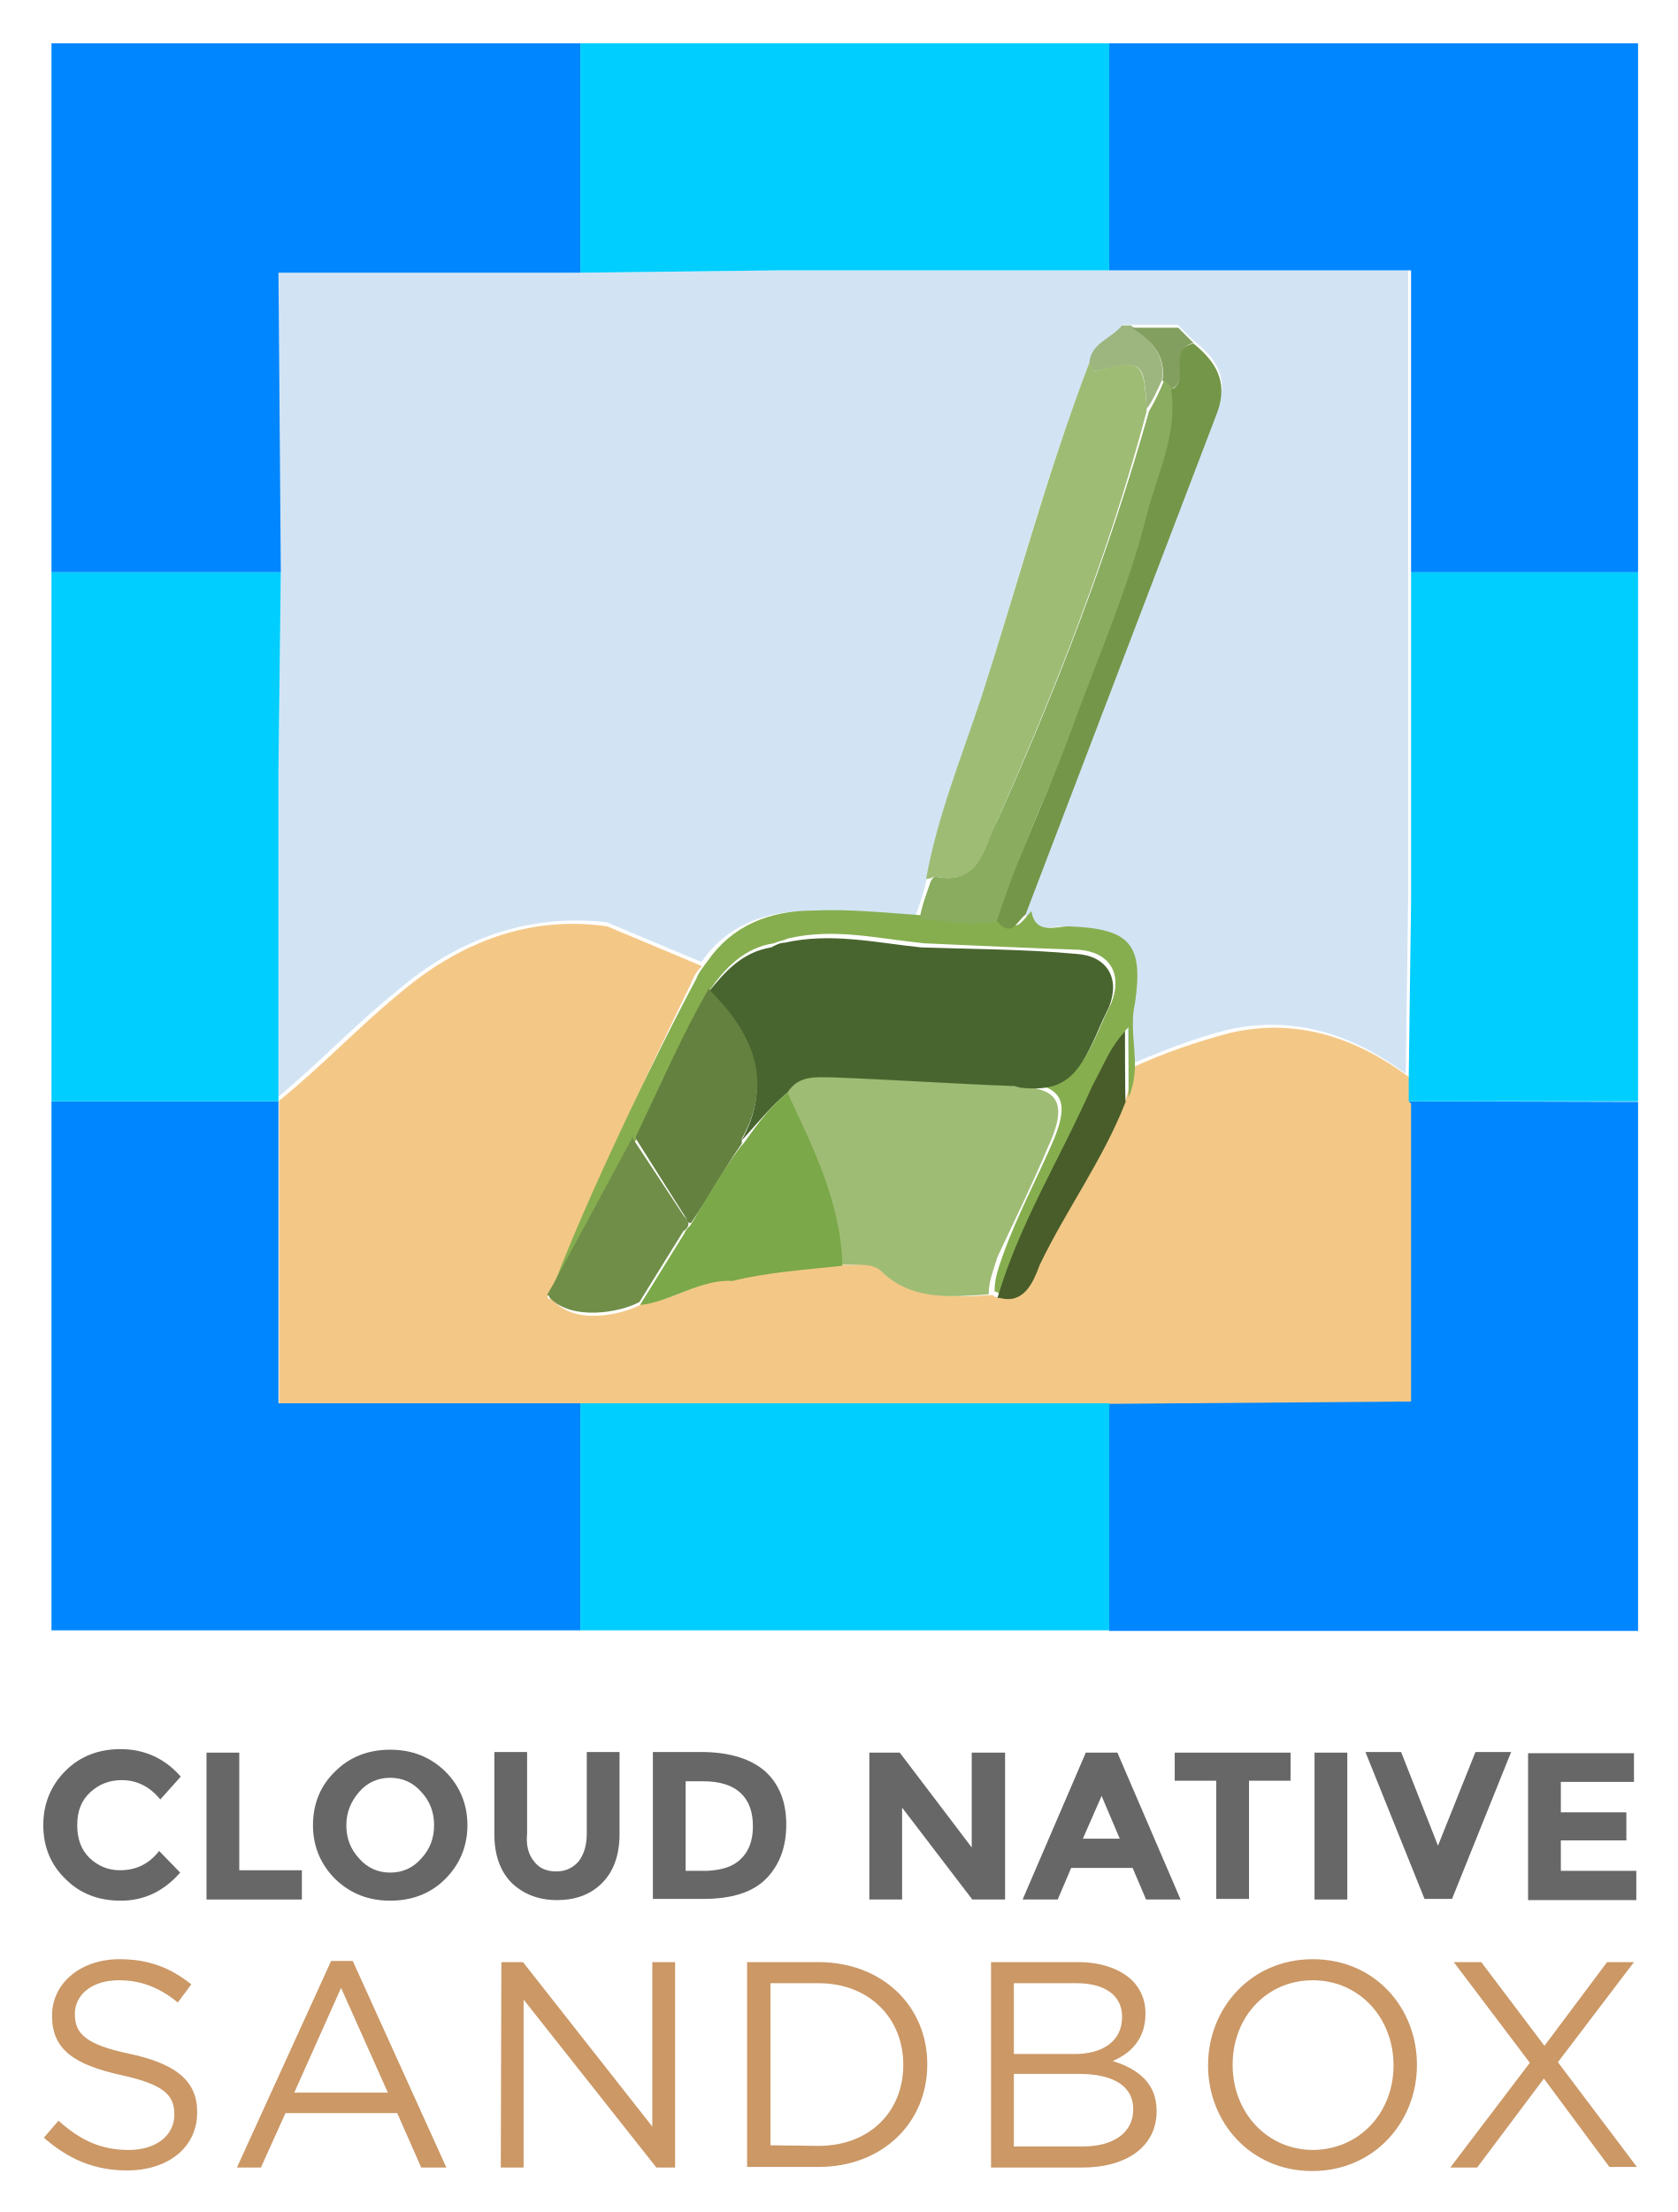
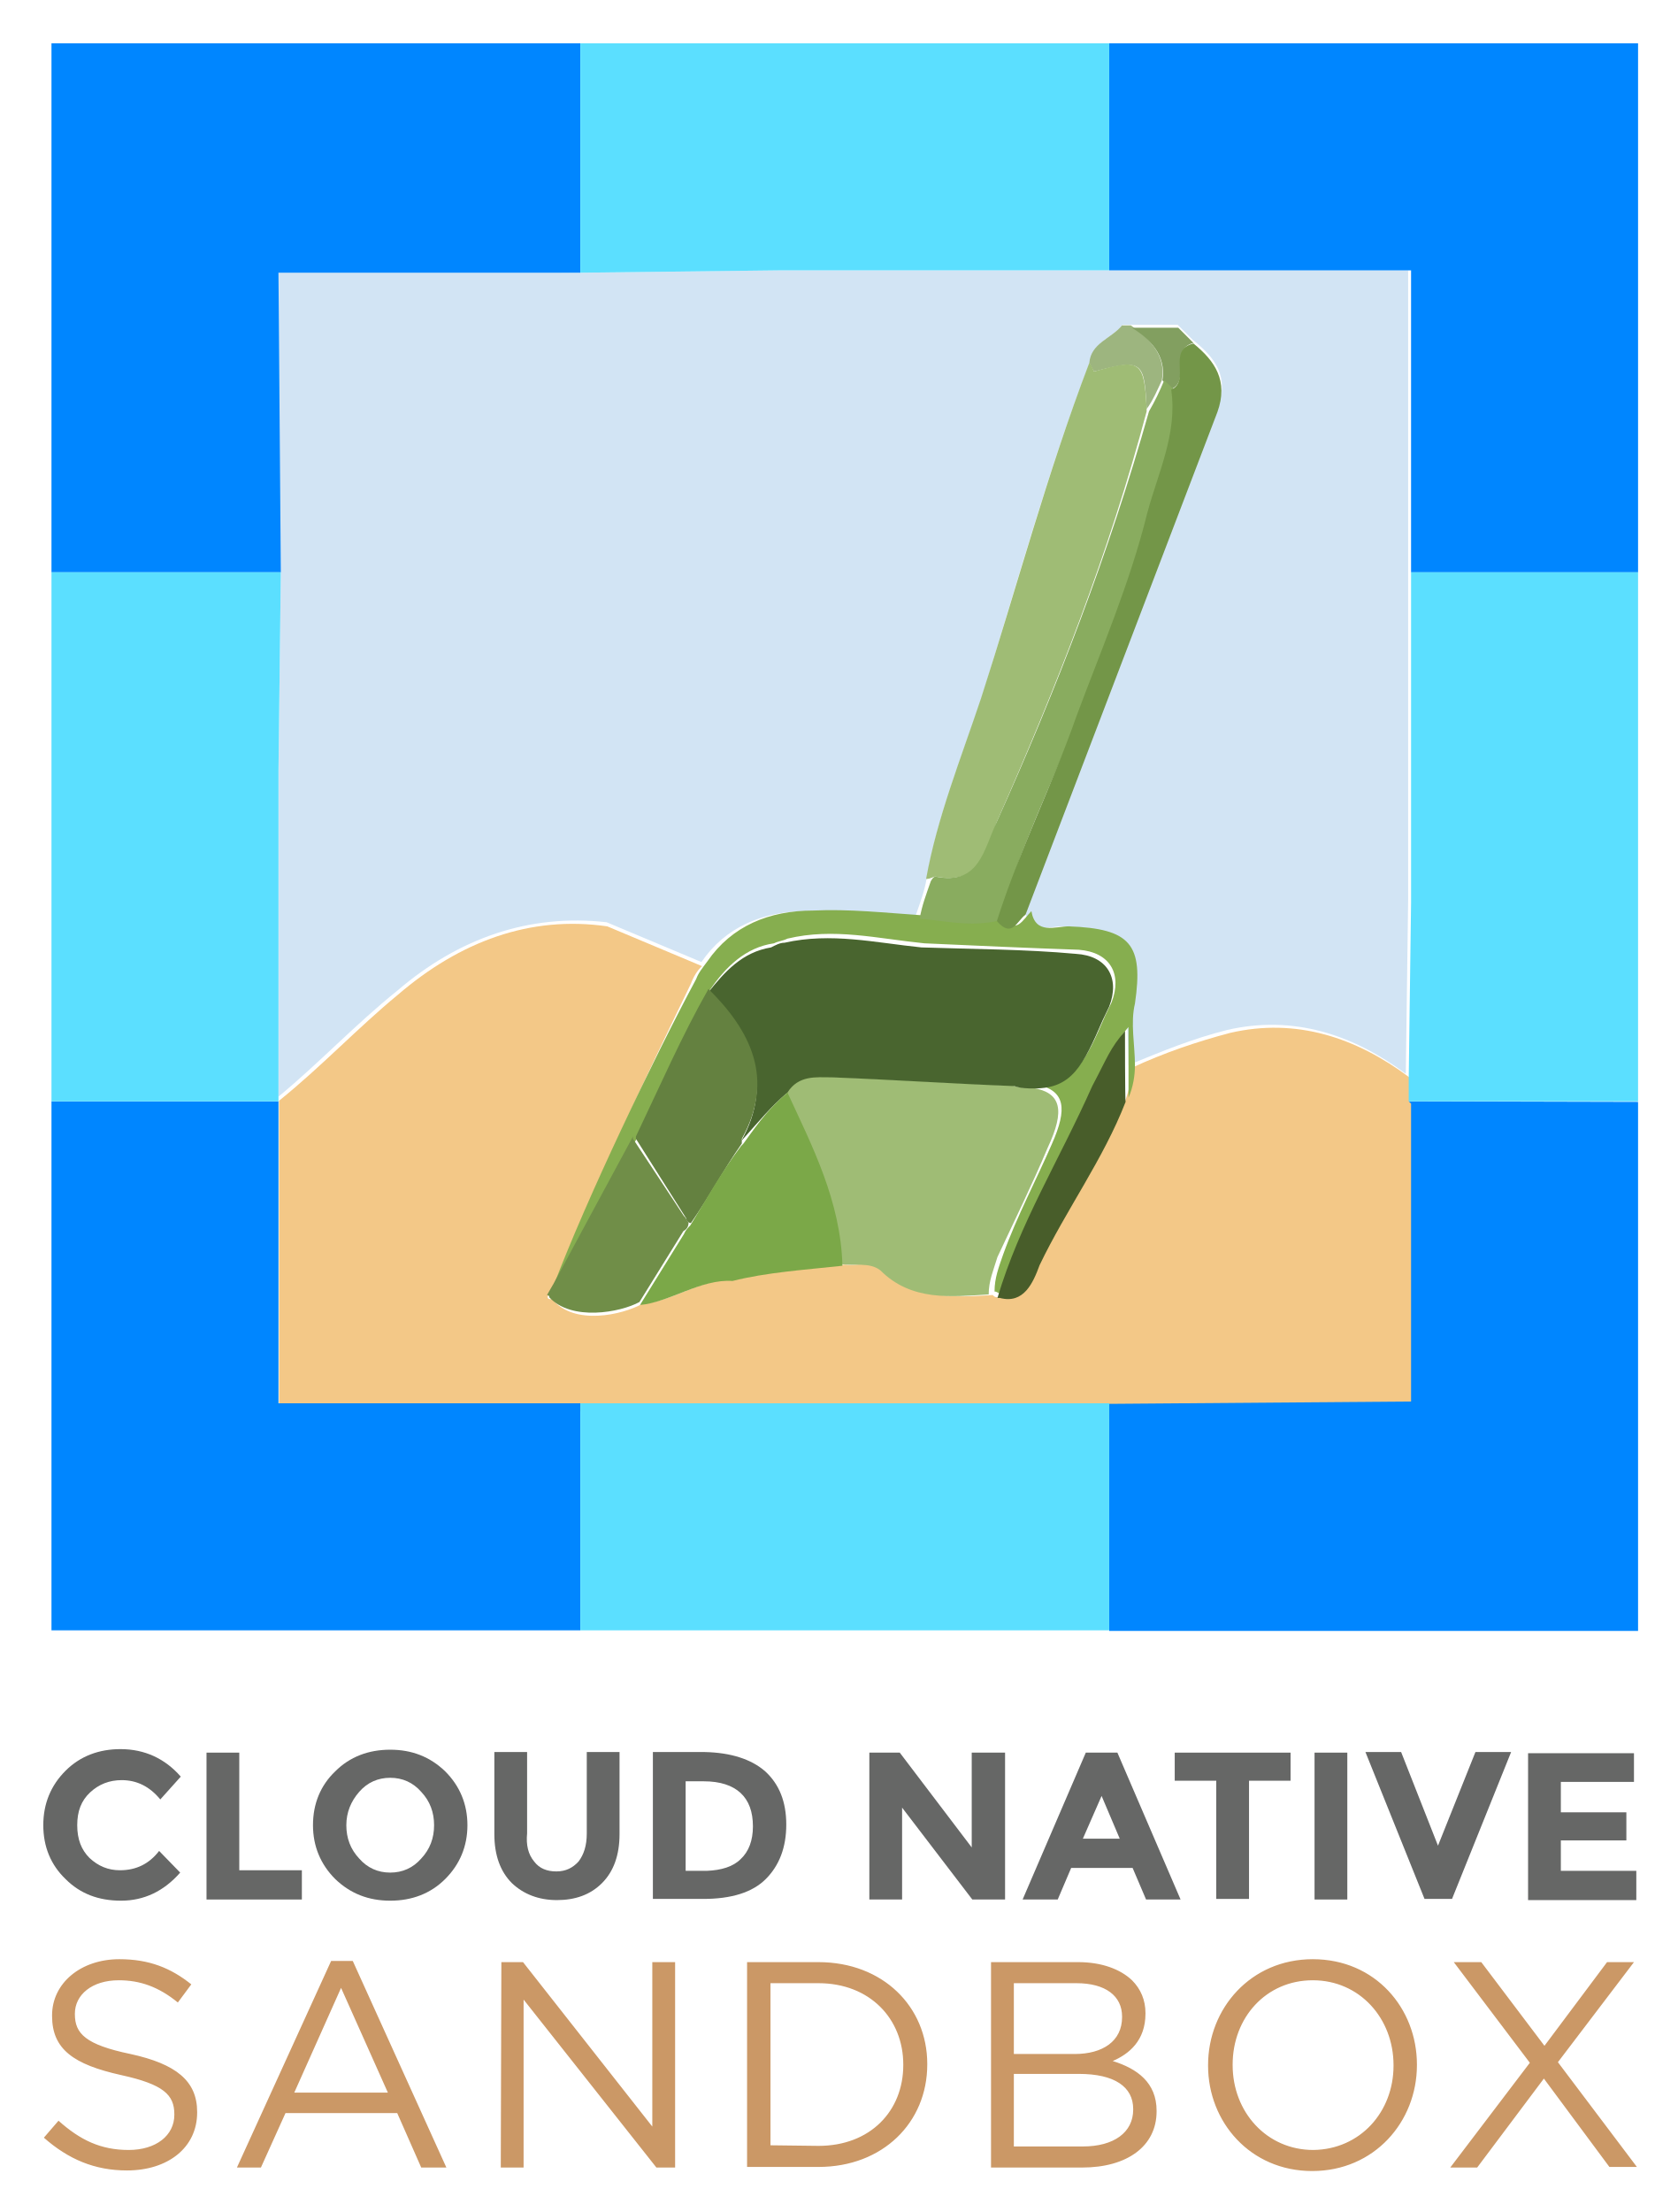
<svg xmlns="http://www.w3.org/2000/svg" version="1.1" id="Layer_1" x="0px" y="0px" viewBox="0 0 286.8 378" style="enable-background:new 0 0 286.8 378;" xml:space="preserve">
  <style type="text/css">
	.st0{fill:#666766;}
	.st1{fill:#CB9866;}
	.st2{fill:#D2E4F4;}
	.st3{fill:#F3C887;}
	.st4{fill:#9DB57F;}
	.st5{fill:#829F60;}
	.st6{fill:#9FBC75;}
	.st7{fill:#86AE4F;}
	.st8{fill:#89AC5F;}
	.st9{fill:#708E48;}
	.st10{fill:#739648;}
	.st11{fill:#485D2A;}
	.st12{fill:#49652F;}
	.st13{fill:#648140;}
	.st14{fill:#7BA848;}
	.st15{fill:#0086FF;}
- 	.st16{fill:#00CEFF;}
+ 	.st16{fill:#5BDFFF;}
</style>
  <path id="XMLID_207_" class="st0" d="M20.5,319.6c2.8,0,5-1.1,6.7-3.3l3.6,3.7c-2.8,3.2-6.2,4.8-10.1,4.8s-7-1.2-9.5-3.7  c-2.5-2.4-3.8-5.5-3.8-9.2s1.3-6.8,3.8-9.3s5.7-3.7,9.4-3.7c4.1,0,7.6,1.6,10.3,4.7l-3.5,3.9c-1.8-2.2-4-3.3-6.6-3.3  c-2.1,0-3.9,0.7-5.4,2.1s-2.2,3.2-2.2,5.6s0.7,4.2,2.1,5.6C16.8,318.9,18.5,319.6,20.5,319.6L20.5,319.6z" />
  <path id="XMLID_205_" class="st0" d="M35.3,324.6v-25.1h5.6v20.1h10.7v5H35.3z" />
  <path id="XMLID_157_" class="st0" d="M76.1,321.1c-2.5,2.5-5.7,3.7-9.4,3.7c-3.7,0-6.8-1.2-9.4-3.7c-2.5-2.5-3.8-5.6-3.8-9.2  c0-3.7,1.3-6.8,3.8-9.2c2.5-2.5,5.7-3.7,9.4-3.7s6.8,1.2,9.4,3.7c2.5,2.5,3.8,5.6,3.8,9.2S78.6,318.6,76.1,321.1z M74.2,311.9  c0-2.2-0.7-4.1-2.2-5.7c-1.4-1.6-3.2-2.4-5.3-2.4c-2.1,0-3.9,0.8-5.3,2.4c-1.4,1.6-2.2,3.5-2.2,5.7s0.7,4.1,2.2,5.7  c1.4,1.6,3.2,2.4,5.3,2.4s3.9-0.8,5.3-2.4C73.5,316,74.2,314.1,74.2,311.9z" />
  <path id="XMLID_155_" class="st0" d="M91.3,318.1c0.9,1.2,2.2,1.7,3.8,1.7c1.6,0,2.8-0.6,3.8-1.7c0.9-1.2,1.4-2.7,1.4-4.8v-13.9h5.6  v14c0,3.6-1,6.4-3,8.4s-4.6,2.9-7.7,2.9s-5.7-1-7.7-2.9c-2-2-3-4.8-3-8.4v-14h5.6v13.9C89.9,315.3,90.3,316.9,91.3,318.1z" />
  <path id="XMLID_151_" class="st0" d="M130.8,302.7c2.4,2.2,3.6,5.2,3.6,9.1s-1.2,7-3.5,9.3s-5.9,3.4-10.7,3.4h-8.6v-25.1h8.9  C124.9,299.5,128.4,300.6,130.8,302.7L130.8,302.7z M126.6,317.7c1.4-1.3,2.1-3.2,2.1-5.6c0-2.5-0.7-4.4-2.1-5.7  c-1.4-1.3-3.5-2-6.3-2h-3.1v15.3h3.6C123.3,319.6,125.3,319,126.6,317.7L126.6,317.7z" />
  <path id="XMLID_103_" class="st0" d="M166.2,299.5h5.6v25.1h-5.6l-12-15.7v15.7h-5.6v-25.1h5.2l12.3,16.2v-16.2H166.2z" />
  <path id="XMLID_100_" class="st0" d="M195.9,324.6l-2.3-5.4h-10.5l-2.3,5.4h-6l10.8-25.1h5.4l10.8,25.1H195.9z M188.3,306.9  l-3.2,7.3h6.3L188.3,306.9z" />
  <path id="XMLID_98_" class="st0" d="M213.5,304.3v20.2h-5.6v-20.2h-7.1v-4.8h19.8v4.8H213.5z" />
  <path id="XMLID_96_" class="st0" d="M224.7,299.5h5.6v25.1h-5.6V299.5z" />
  <path id="XMLID_94_" class="st0" d="M245.8,315.4l6.4-16h6.1l-10.1,25.1h-4.7l-10.1-25.1h6.1L245.8,315.4z" />
  <path id="XMLID_12_" class="st0" d="M279.3,299.5v5h-12.5v5.2H278v4.8h-11.2v5.2h12.9v5h-18.5v-25.1h18.1V299.5z" />
  <path class="st1" d="M7.5,365.3l2.5-2.9c3.7,3.3,7.2,5,12,5c4.7,0,7.8-2.5,7.8-6v-0.1c0-3.3-1.8-5.1-9.1-6.7  c-8.1-1.8-11.8-4.4-11.8-10.1v-0.1c0-5.5,4.9-9.6,11.5-9.6c5.1,0,8.8,1.5,12.3,4.3l-2.3,3.1c-3.3-2.7-6.5-3.8-10.1-3.8  c-4.6,0-7.5,2.5-7.5,5.7v0.1c0,3.3,1.8,5.2,9.5,6.8c7.8,1.7,11.4,4.6,11.4,9.9v0.1c0,6-5,9.9-12,9.9C16.2,370.9,11.7,369,7.5,365.3  L7.5,365.3z M56.6,335.1h3.7l16,35.3H72l-4.1-9.3H48.8l-4.2,9.3h-4.1L56.6,335.1z M66.3,357.6l-8-17.9l-8,17.9H66.3z M85.7,335.3  h3.7l22.1,28.1v-28.1h3.9v35.1h-3.2l-22.7-28.7v28.7h-3.9L85.7,335.3L85.7,335.3z M127.7,335.3h12.2c11,0,18.6,7.6,18.6,17.4v0.1  c0,9.9-7.6,17.5-18.6,17.5h-12.2V335.3z M139.9,366.7c8.9,0,14.5-6,14.5-13.8v-0.1c0-7.8-5.7-13.9-14.5-13.9h-8.2v27.7L139.9,366.7  L139.9,366.7z M169.4,335.3h14.9c4,0,7.2,1.2,9.2,3.1c1.5,1.5,2.3,3.4,2.3,5.6v0.1c0,4.6-2.8,6.9-5.6,8.1c4.2,1.3,7.5,3.7,7.5,8.5  v0.1c0,6-5.1,9.6-12.7,9.6h-15.6L169.4,335.3L169.4,335.3z M183.7,351c4.8,0,8.1-2.2,8.1-6.3v-0.1c0-3.5-2.8-5.7-7.8-5.7h-10.7V351  H183.7z M185.1,366.8c5.3,0,8.6-2.4,8.6-6.3v-0.1c0-3.8-3.2-6-9.3-6h-11.1v12.4H185.1z M206.5,353v-0.1c0-9.7,7.3-18.1,17.9-18.1  c10.7,0,17.8,8.4,17.8,18v0.1c0,9.7-7.3,18.1-17.9,18.1C213.7,371,206.5,362.6,206.5,353z M238.2,353v-0.1c0-8-5.8-14.5-13.8-14.5  s-13.7,6.4-13.7,14.4v0.1c0,8,5.8,14.5,13.8,14.5C232.5,367.3,238.2,360.9,238.2,353z M261.5,352.5l-13-17.2h4.7l10.8,14.3  l10.7-14.3h4.6l-13,17.1l13.5,17.9h-4.7l-11.2-15.1l-11.4,15.2h-4.6L261.5,352.5z" />
  <g>
    <path class="st2" d="M53.3,239.1c-0.4,0.4-0.8,0.8-1.1,0.8h56.5c0-0.4,0-0.4,0.4-0.8H53.3z M172.7,239.1c0,0.4-0.4,0.4-0.4,0.8   h17.3l0.4,0.4h51.2v-1.1C241.2,239.1,172.7,239.1,172.7,239.1z M99.2,46.6l-51.6-0.4v51.2l0.4,0.4l-0.4,33.9v55.7   c6.8-5.6,13.2-12.4,20.3-18.1c10.5-9,22.6-13.2,35.8-11.7l16.2,6.8c4.1-6,10.5-8.7,18.1-8.7c6,0,12.4,0.8,18.5,0.8   c0.8-2.3,1.5-4.1,1.9-6.4c1.9-10.9,6-20.7,9.4-30.9c6-19.2,11.3-38.8,18.5-57.3c0.4-3.4,3.8-4.1,5.6-6.4h9.4l2.6,2.6   c3.8,3,6.4,6.4,4.1,11.7l-32.8,85.9c0.8,4.1,4.1,2.6,6.4,2.6c10.5,0.4,12.8,3,11.3,13.2c-0.4,3.4,0,7.2,0,10.5   c5.6-2.3,10.9-4.5,16.9-6c11.3-2.6,21.5,0.8,30.5,7.5l0.4-29.8V46.2H133.1L99.2,46.6z" />
    <path class="st3" d="M117.7,208.9C118.1,208.9,118.1,208.9,117.7,208.9C118.1,208.9,118.1,208.9,117.7,208.9z M210.3,176.5   c-5.7,1.5-11.3,3.4-16.9,6c0,1.9-0.4,3.8-1.1,5.7c-3.8,9.8-10.2,18.5-14.7,27.9c-1.1,2.6-2.6,6.8-6.8,5.6c-0.4,0-0.8,0-1.1-0.4   c-6.4,0.4-13.2,0.8-18.5-4.1c-1.9-1.9-4.5-0.8-6.8-1.1c-6.4,0.8-12.4,1.1-18.8,2.6c-5.3-0.4-10.9,3.8-15.8,4.1   c-3.4,1.9-11.7,3.8-15.4-0.8h-0.4c0,0-0.4,0-0.4-0.4l1.1-1.9c5.7-14.7,17-38.4,23.4-51.6c0.4-1.1,1.1-2.3,1.9-3l-16.2-6.8   c-13.2-1.9-25.2,2.6-35.8,11.7c-6.8,5.6-13.2,12.4-20.3,18.1v52h4.5c0.4-0.4-1.5,1.9-1.1,1.5c18.5,0,35.4-0.4,53.9-0.4   c0,0.4,3.8-1.5,3.8-1.1h64c0-0.4-1.5,2.6-1.1,2.3c21.8,0,45.6,0.8,67.4,0.8c1.1,0,3-1.1,4.1-1.1l-1.9-53.5l-0.4-0.4v-4.1   C231.8,177.3,221.6,173.9,210.3,176.5z" />
    <path class="st4" d="M196,69.9C196,70.3,196,70.3,196,69.9c1.1-1.5,1.9-3.4,2.6-4.9c0.8-4.5-2.3-7.2-5.3-9.4h-1.5   c-1.9,2.3-5.3,3-5.6,6.4l0.8,1.5C195.3,61.3,195.6,61.7,196,69.9z" />
    <path class="st5" d="M198.7,65l1.5,1.5c3.4-1.5-0.4-6.8,3.8-7.9l-2.6-2.6h-7.9C196.4,57.9,199.4,60.5,198.7,65z" />
    <path class="st6" d="M159.9,149.8c7.9,1.5,8.7-4.5,10.5-9.4c10.2-23,19.2-46,25.6-70.1v-0.4c-0.4-8.3-1.1-8.7-9-6.4   c0,0-0.4-1.1-0.8-1.5c-7.2,18.8-12.4,38.4-18.5,57.3c-3.4,10.2-7.5,20.3-9.4,30.9C159.1,150.2,159.5,149.8,159.9,149.8z" />
    <path class="st7" d="M93.6,222.1C93.9,222.1,93.9,222.1,93.6,222.1C93.9,222.1,93.9,222.1,93.6,222.1   C93.6,221.7,93.6,222.1,93.6,222.1z M94.7,219.5l14.3-25.2c4.1-8.7,7.9-17.3,12.4-25.2c2.6-3.8,6-7.2,10.9-7.9   c0.8-0.4,1.5-0.4,2.3-0.8c7.9-1.9,15.4,0,23.4,0.8c8.7,0.4,17.7,0.8,26.4,1.1c5.3,0.4,7.5,4.1,5.6,9l-1.1,2.3   c-3.4,7.9-5.3,11.7-11.7,11.7c4.9,1.1,5.3,4.1,2.6,10.2c-2.6,6-6,12.4-8.3,18.8c-0.8,2.3-1.5,4.1-1.5,6.4c0.4,0,0.8,0.4,1.1,0.4   c3.8-12.4,10.5-23,16.2-36.2c3-4.9,3-6.4,5.6-9.4v12.1c0.8-1.9,1.1-3.8,1.1-5.6c0-3.4-0.8-7.2,0-10.5c1.5-10.2-0.8-12.8-11.3-13.2   c-2.3,0-5.7,1.5-6.4-2.6c-1.5,1.5-2.6,4.1-4.9,1.1c-4.5,1.1-9.4,0.4-13.9-0.4c-6-0.4-12.4-1.1-18.5-0.8c-7.5,0-13.9,2.6-18.1,8.7   c-0.8,1.1-1.5,1.9-1.9,3C111.6,181.1,100.3,204.8,94.7,219.5z" />
    <path class="st8" d="M170.8,157.3c3.4-12.1,9-23.4,13.6-35c4.1-11.7,9-23,12.1-34.7c1.9-7.2,4.9-13.6,4.1-21.1L199,65   c-0.8,1.9-1.5,3.4-2.6,5.3c-6.8,24.1-15.8,47.5-26,70.1c-2.3,4.9-3,10.9-10.5,9.4c-0.4,0-0.8,0.8-0.8,0.8c-0.8,2.3-1.5,4.1-1.9,6.4   C161.4,157.3,165.9,158.5,170.8,157.3z" />
    <path class="st9" d="M117.7,208.9c-0.4-0.4-0.4-0.8-0.8-1.1l-8.7-13.2v-0.4l-13.6,25.2l-1.1,1.9c0,0,0.4,0,0.4,0.4   c3.8,4.1,12.1,2.6,15.4,0.8l7.5-12.1C117.3,210.1,117.7,209.7,117.7,208.9z" />
    <path class="st10" d="M200.2,66.6c1.1,7.5-2.3,14.3-4.1,21.1c-3,12.1-7.9,23.4-12.1,34.7c-4.1,11.7-9.8,23-13.6,35   c2.6,3,3.4,0,4.9-1.1l32.8-85.9c1.9-5.3-0.4-8.7-4.1-11.7C199.4,59.8,203.6,65,200.2,66.6z" />
    <path class="st11" d="M192.3,176.2c-2.6,3-3,4.5-5.6,9.4c-5.7,12.8-12.4,23.4-16.2,36.2h0.4c4.1,1.1,5.7-2.6,6.8-5.6   c4.5-9.4,10.9-18.1,14.7-27.9C192.3,188.2,192.3,176.2,192.3,176.2z" />
    <path class="st6" d="M179.1,196.1c3-6.4,2.3-9.4-2.6-10.2c-1.1,0-2.3,0-3.4-0.4c-10.5-0.4-20.7-1.1-31.3-1.5c-3,0-6-0.4-7.5,2.6   c4.5,9.4,9,18.5,9.4,29.4c2.3,0.4,4.9-0.4,6.8,1.1c5.3,5.3,12.1,4.5,18.5,4.1c0-2.3,0.8-4.1,1.5-6.4   C173.4,208.6,176.4,202.5,179.1,196.1z" />
    <path class="st12" d="M126.7,195c3.4-3.8,4.9-5.7,7.9-8.3c1.9-3,4.9-2.6,7.5-2.6c10.5,0.4,20.7,1.1,31.3,1.5   c1.1,0.4,2.3,0.4,3.4,0.4c6.4,0,8.3-3.8,11.7-11.7l1.1-2.3c1.9-4.9-0.4-8.7-5.7-9c-8.7-0.8-17.7-0.8-26.4-1.1   c-7.9-0.8-15.4-2.6-23.4-0.8c-0.8,0-1.5,0.4-2.3,0.8c-4.9,0.8-7.9,4.1-10.9,7.9C128.2,176.5,132.4,184.8,126.7,195z" />
    <path class="st13" d="M117.3,208.2c0,0.4,0.4,0.8,0.8,0.8c3.4-4.9,5.3-8.7,8.7-13.6v-0.8c5.7-10.2,1.5-18.5-5.7-25.6   c-4.5,7.9-8.3,16.6-12.4,25.2v0.4L117.3,208.2z" />
    <path class="st14" d="M134.6,186.7c-3,2.6-4.5,4.5-7.5,8.7l-0.4,0.4c-3.4,4.5-5.7,8.7-8.7,13.6c-0.4,0.4-0.8,0.8-1.1,1.5l-7.5,12.1   c4.9-0.4,10.5-4.5,15.8-4.1c6-1.5,12.4-1.9,18.8-2.6C143.7,205.2,138.8,195.8,134.6,186.7z" />
    <path class="st15" d="M99.2,239.8H47.6v-51.6H8.8v90.4h90.4V239.8z M240.8,188.2l0.4,0.4v50.9l-51.6,0.4v38.8H280v-90.4   L240.8,188.2z M48,97.8l-0.4-51.2h51.6V7.4H8.8v90.4H48z" />
    <path class="st15" d="M189.6,7.4v38.8h51.6v51.6H280V7.4L189.6,7.4z" />
    <path class="st16" d="M99.2,46.6l33.9-0.4h56.5V7.4H99.2V46.6z M189.6,239.8H99.2v38.8h90.4V239.8z M241.2,97.8v56.5l-0.4,29.8v4.1   H280V97.8H241.2z M47.6,188.2v-56.5L48,97.8H8.8v90.4H47.6z" />
  </g>
</svg>
